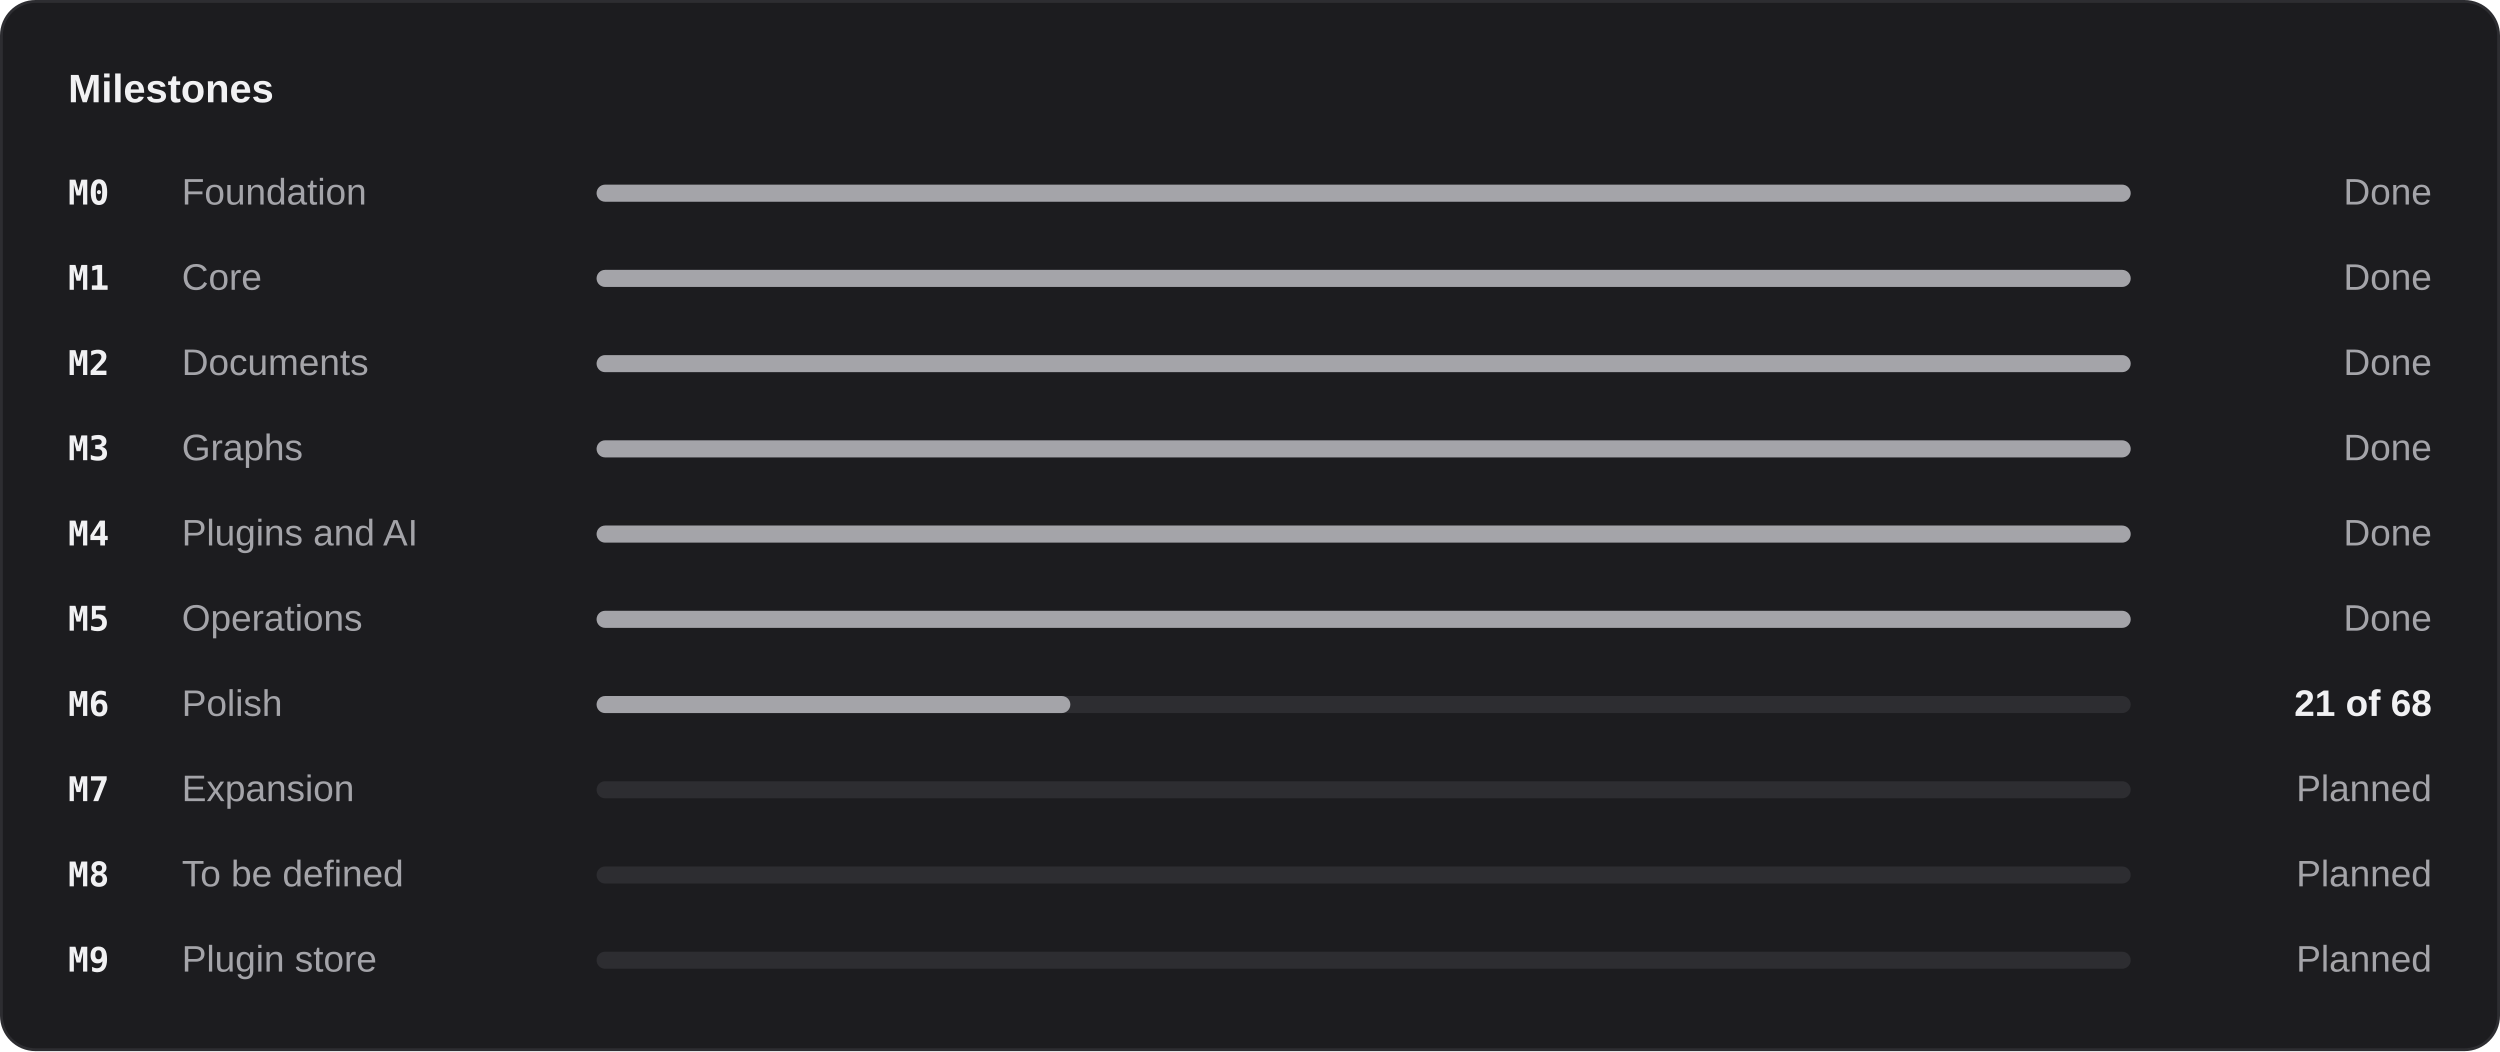
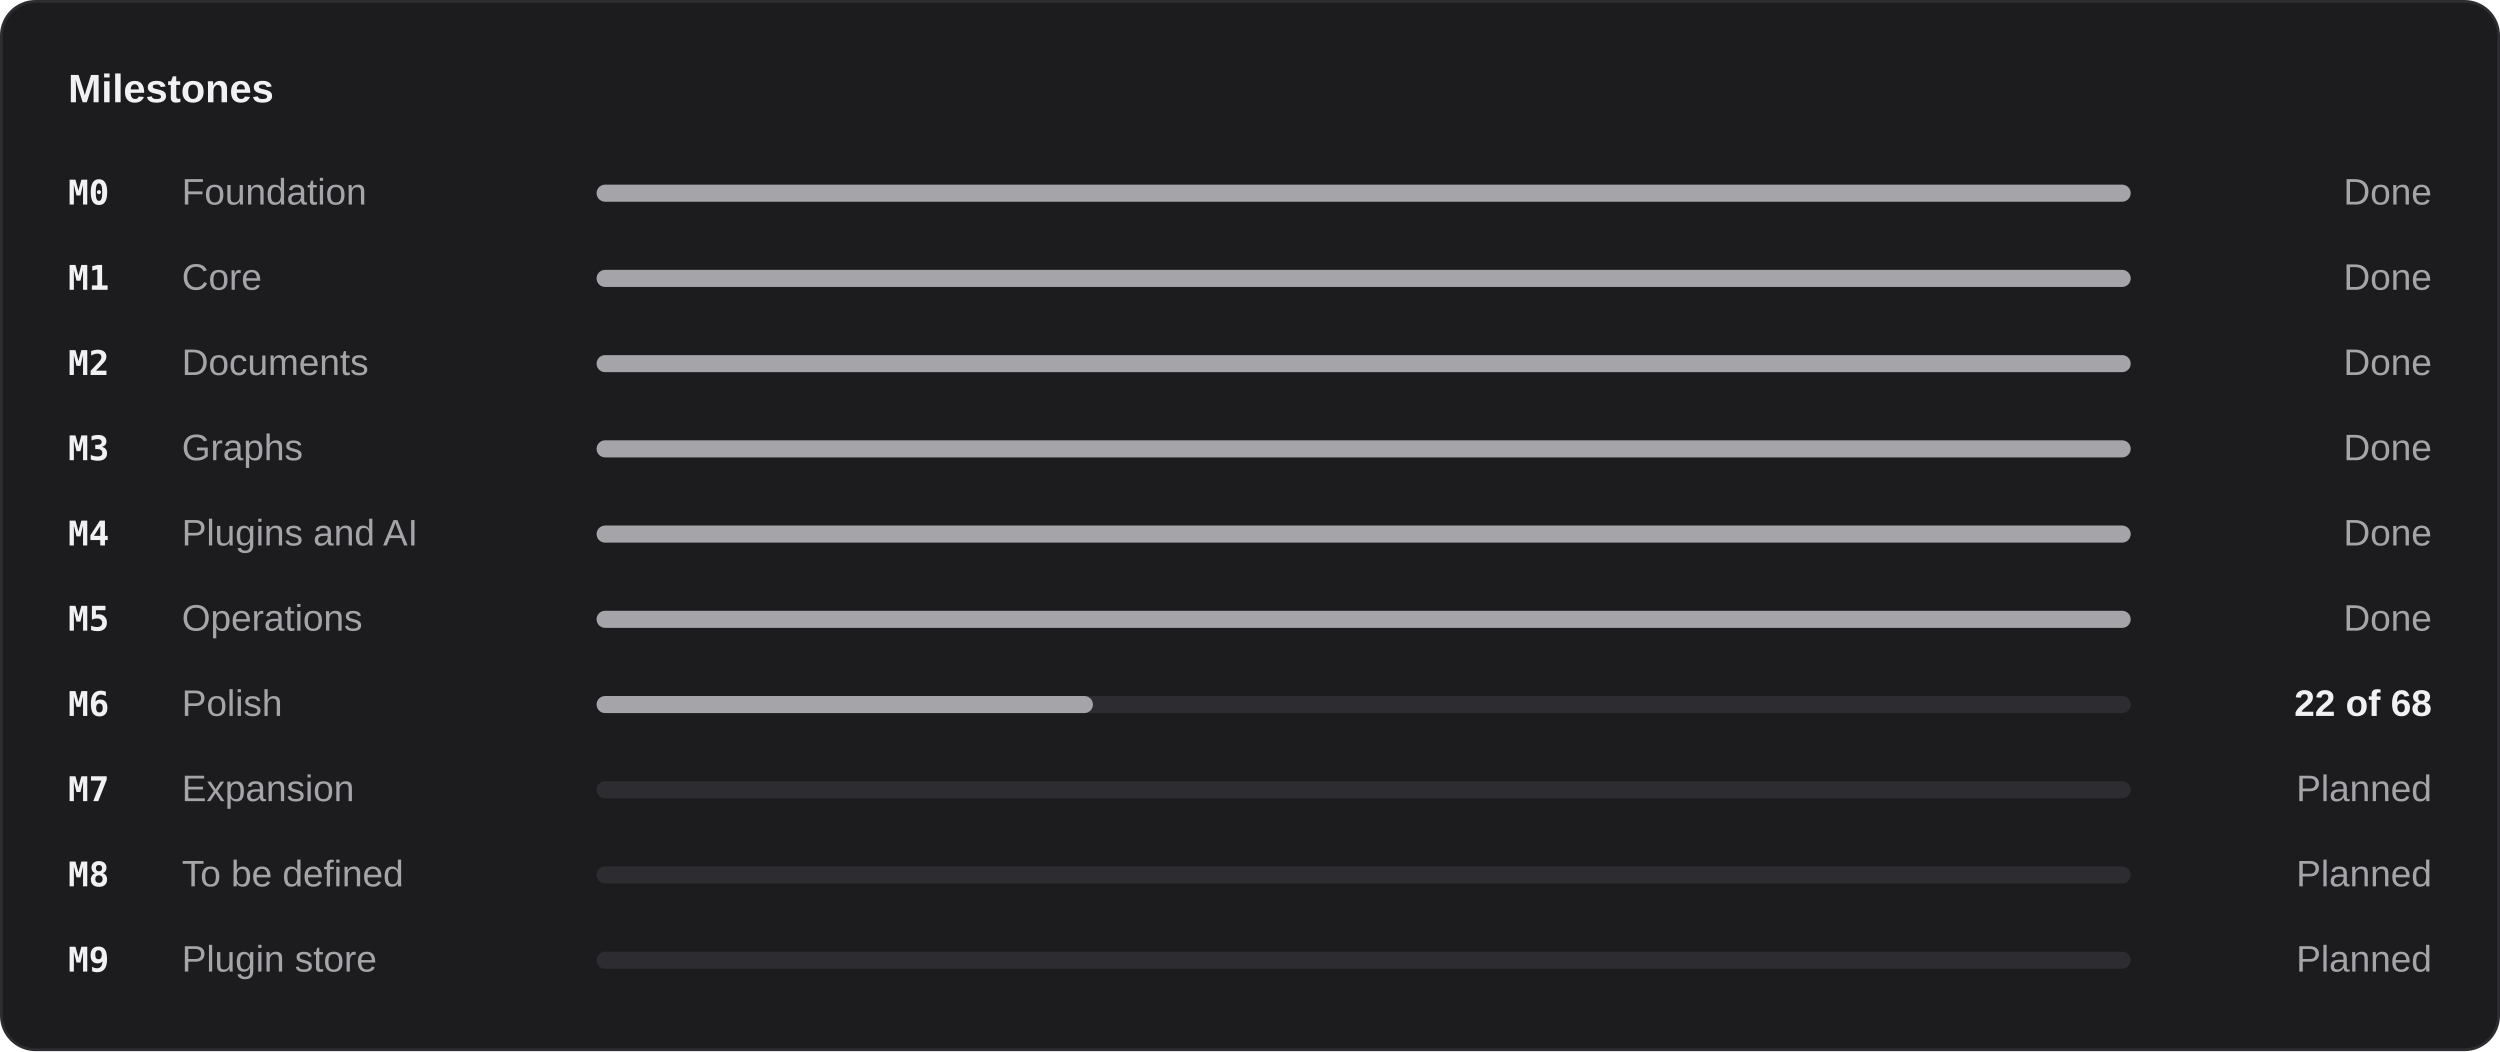
<svg xmlns="http://www.w3.org/2000/svg" width="880" height="370" viewBox="0 0 880 370" role="img" aria-labelledby="title desc">
  <defs>
    <linearGradient id="sweep" x1="0" x2="1" y1="0" y2="0">
      <stop offset="0" stop-color="#f1f1f3" stop-opacity="0" />
      <stop offset="0.5" stop-color="#f1f1f3" stop-opacity="0.45" />
      <stop offset="1" stop-color="#f1f1f3" stop-opacity="0" />
    </linearGradient>
  </defs>
  <style>
text{font-family:"Instrument Sans","Segoe UI",system-ui,-apple-system,"Helvetica Neue",Arial,sans-serif;font-size:13px;fill:#a4a4a9;font-variant-numeric:tabular-nums}
.title{font-size:14px;font-weight:600;fill:#f1f1f3}
.id{font-family:"JetBrains Mono",ui-monospace,"Cascadia Code","SF Mono",Menlo,Consolas,monospace;font-size:12px;font-weight:600;fill:#f1f1f3}
.status.current{fill:#f1f1f3;font-weight:600}
.track{fill:#2d2d31}
.fill{fill:#a4a4a9;transform-box:fill-box;transform-origin:left center;animation:grow 1.2s cubic-bezier(.22,.7,.2,1) backwards}
@keyframes grow{from{transform:scaleX(0)}to{transform:scaleX(1)}}
- @keyframes sweep-m6{0%{transform:translateX(0)}55%,100%{transform:translateX(286.76px)}}
+ @keyframes sweep-m6{0%{transform:translateX(0)}55%,100%{transform:translateX(294.71px)}}
.sweep-m6{animation:sweep-m6 4.8s ease-in-out 1.74s infinite}
@media (prefers-reduced-motion:reduce){.fill,.sweep{animation:none}}
</style>
  <rect x="0.5" y="0.5" width="879" height="369" rx="12" fill="#1c1c1f" stroke="#2d2d31" />
  <text class="title" x="24" y="36">Milestones</text>
  <g class="row">
    <text class="id" x="24" y="72">M0</text>
    <text class="name" x="64" y="72">Foundation</text>
    <rect class="track" x="210" y="65" width="540" height="6" rx="3" />
    <rect class="fill" x="210" y="65" width="540" height="6" rx="3" style="animation-delay:0s" />
    <text class="status" x="856" y="72" text-anchor="end">Done</text>
  </g>
  <g class="row">
    <text class="id" x="24" y="102">M1</text>
    <text class="name" x="64" y="102">Core</text>
    <rect class="track" x="210" y="95" width="540" height="6" rx="3" />
    <rect class="fill" x="210" y="95" width="540" height="6" rx="3" style="animation-delay:0.09s" />
    <text class="status" x="856" y="102" text-anchor="end">Done</text>
  </g>
  <g class="row">
    <text class="id" x="24" y="132">M2</text>
    <text class="name" x="64" y="132">Documents</text>
    <rect class="track" x="210" y="125" width="540" height="6" rx="3" />
    <rect class="fill" x="210" y="125" width="540" height="6" rx="3" style="animation-delay:0.18s" />
    <text class="status" x="856" y="132" text-anchor="end">Done</text>
  </g>
  <g class="row">
    <text class="id" x="24" y="162">M3</text>
    <text class="name" x="64" y="162">Graphs</text>
    <rect class="track" x="210" y="155" width="540" height="6" rx="3" />
    <rect class="fill" x="210" y="155" width="540" height="6" rx="3" style="animation-delay:0.27s" />
    <text class="status" x="856" y="162" text-anchor="end">Done</text>
  </g>
  <g class="row">
    <text class="id" x="24" y="192">M4</text>
    <text class="name" x="64" y="192">Plugins and AI</text>
    <rect class="track" x="210" y="185" width="540" height="6" rx="3" />
    <rect class="fill" x="210" y="185" width="540" height="6" rx="3" style="animation-delay:0.36s" />
    <text class="status" x="856" y="192" text-anchor="end">Done</text>
  </g>
  <g class="row">
    <text class="id" x="24" y="222">M5</text>
    <text class="name" x="64" y="222">Operations</text>
    <rect class="track" x="210" y="215" width="540" height="6" rx="3" />
    <rect class="fill" x="210" y="215" width="540" height="6" rx="3" style="animation-delay:0.45s" />
    <text class="status" x="856" y="222" text-anchor="end">Done</text>
  </g>
  <g class="row">
    <text class="id" x="24" y="252">M6</text>
    <text class="name" x="64" y="252">Polish</text>
    <rect class="track" x="210" y="245" width="540" height="6" rx="3" />
-     <rect class="fill" x="210" y="245" width="166.76" height="6" rx="3" style="animation-delay:0.54s" />
+     <rect class="fill" x="210" y="245" width="174.71" height="6" rx="3" style="animation-delay:0.54s" />
    <clipPath id="clip-m6">
-       <rect x="210" y="245" width="166.76" height="6" rx="3" />
+       <rect x="210" y="245" width="174.71" height="6" rx="3" />
    </clipPath>
    <g clip-path="url(#clip-m6)">
      <rect class="sweep sweep-m6" x="90" y="245" width="120" height="6" fill="url(#sweep)" />
    </g>
-     <text class="status current" x="856" y="252" text-anchor="end">21 of 68</text>
+     <text class="status current" x="856" y="252" text-anchor="end">22 of 68</text>
  </g>
  <g class="row">
    <text class="id" x="24" y="282">M7</text>
    <text class="name" x="64" y="282">Expansion</text>
    <rect class="track" x="210" y="275" width="540" height="6" rx="3" />
    <text class="status" x="856" y="282" text-anchor="end">Planned</text>
  </g>
  <g class="row">
    <text class="id" x="24" y="312">M8</text>
    <text class="name" x="64" y="312">To be defined</text>
    <rect class="track" x="210" y="305" width="540" height="6" rx="3" />
    <text class="status" x="856" y="312" text-anchor="end">Planned</text>
  </g>
  <g class="row">
    <text class="id" x="24" y="342">M9</text>
    <text class="name" x="64" y="342">Plugin store</text>
    <rect class="track" x="210" y="335" width="540" height="6" rx="3" />
    <text class="status" x="856" y="342" text-anchor="end">Planned</text>
  </g>
</svg>
